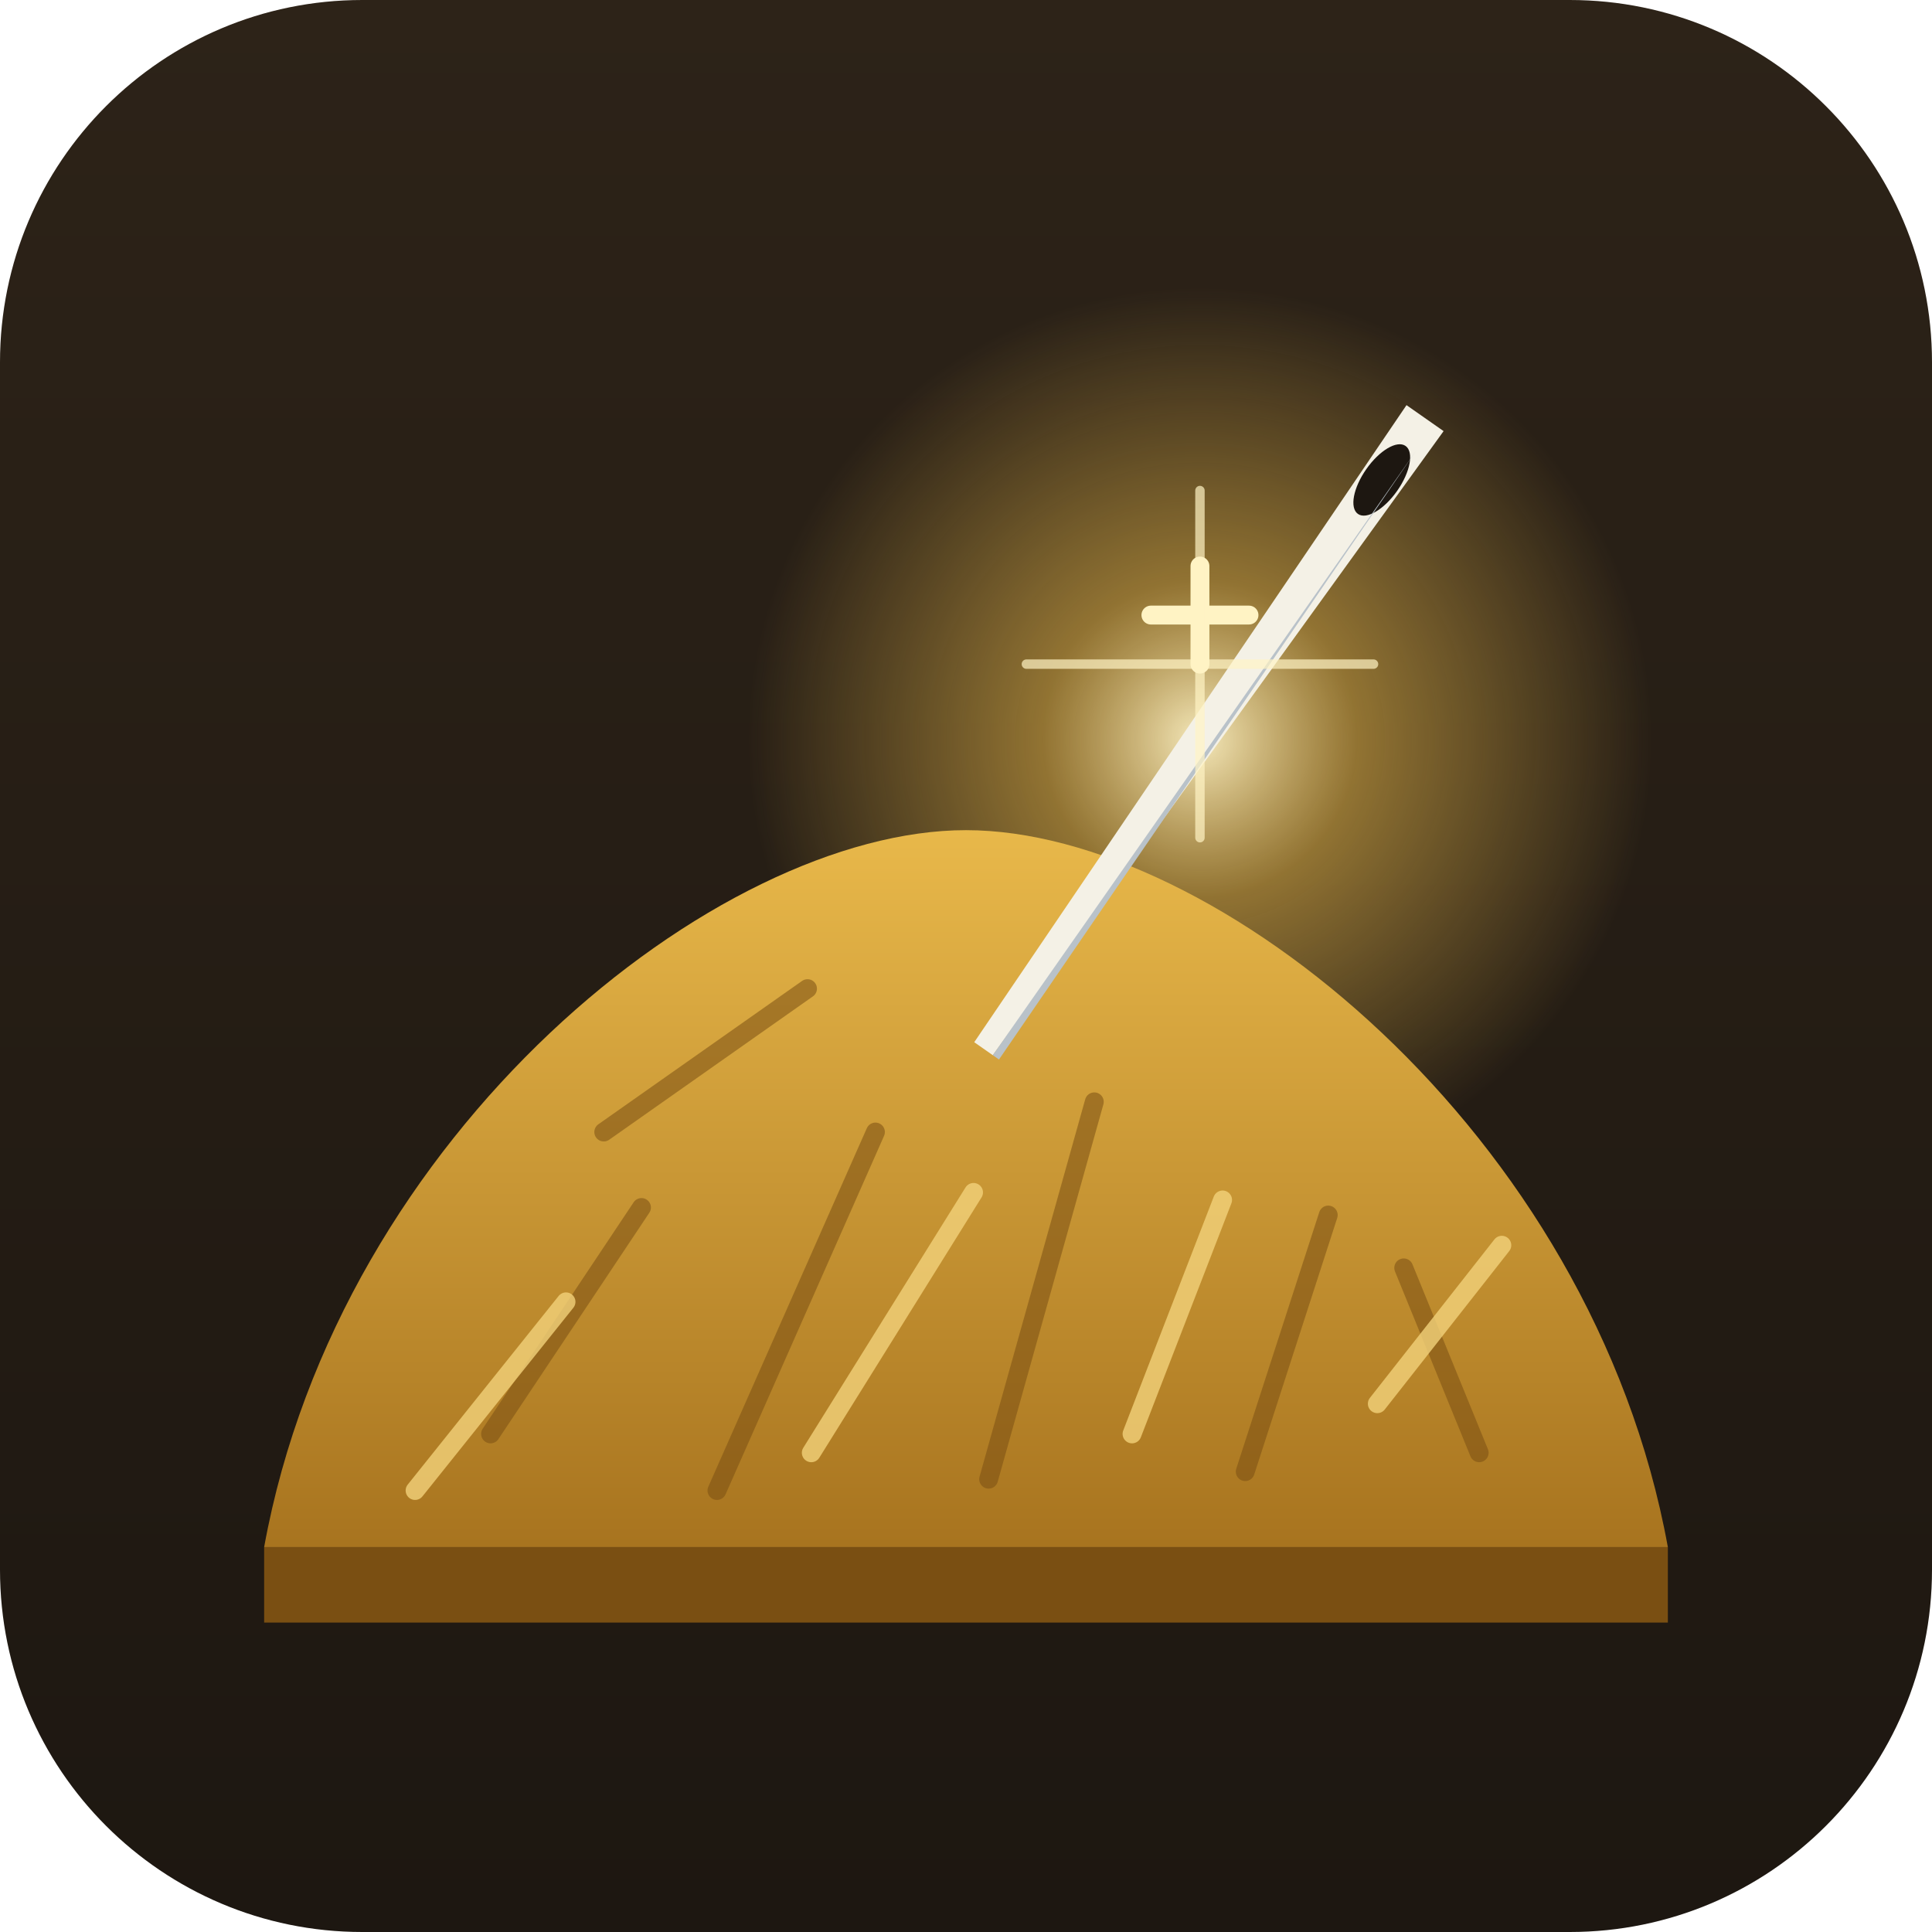
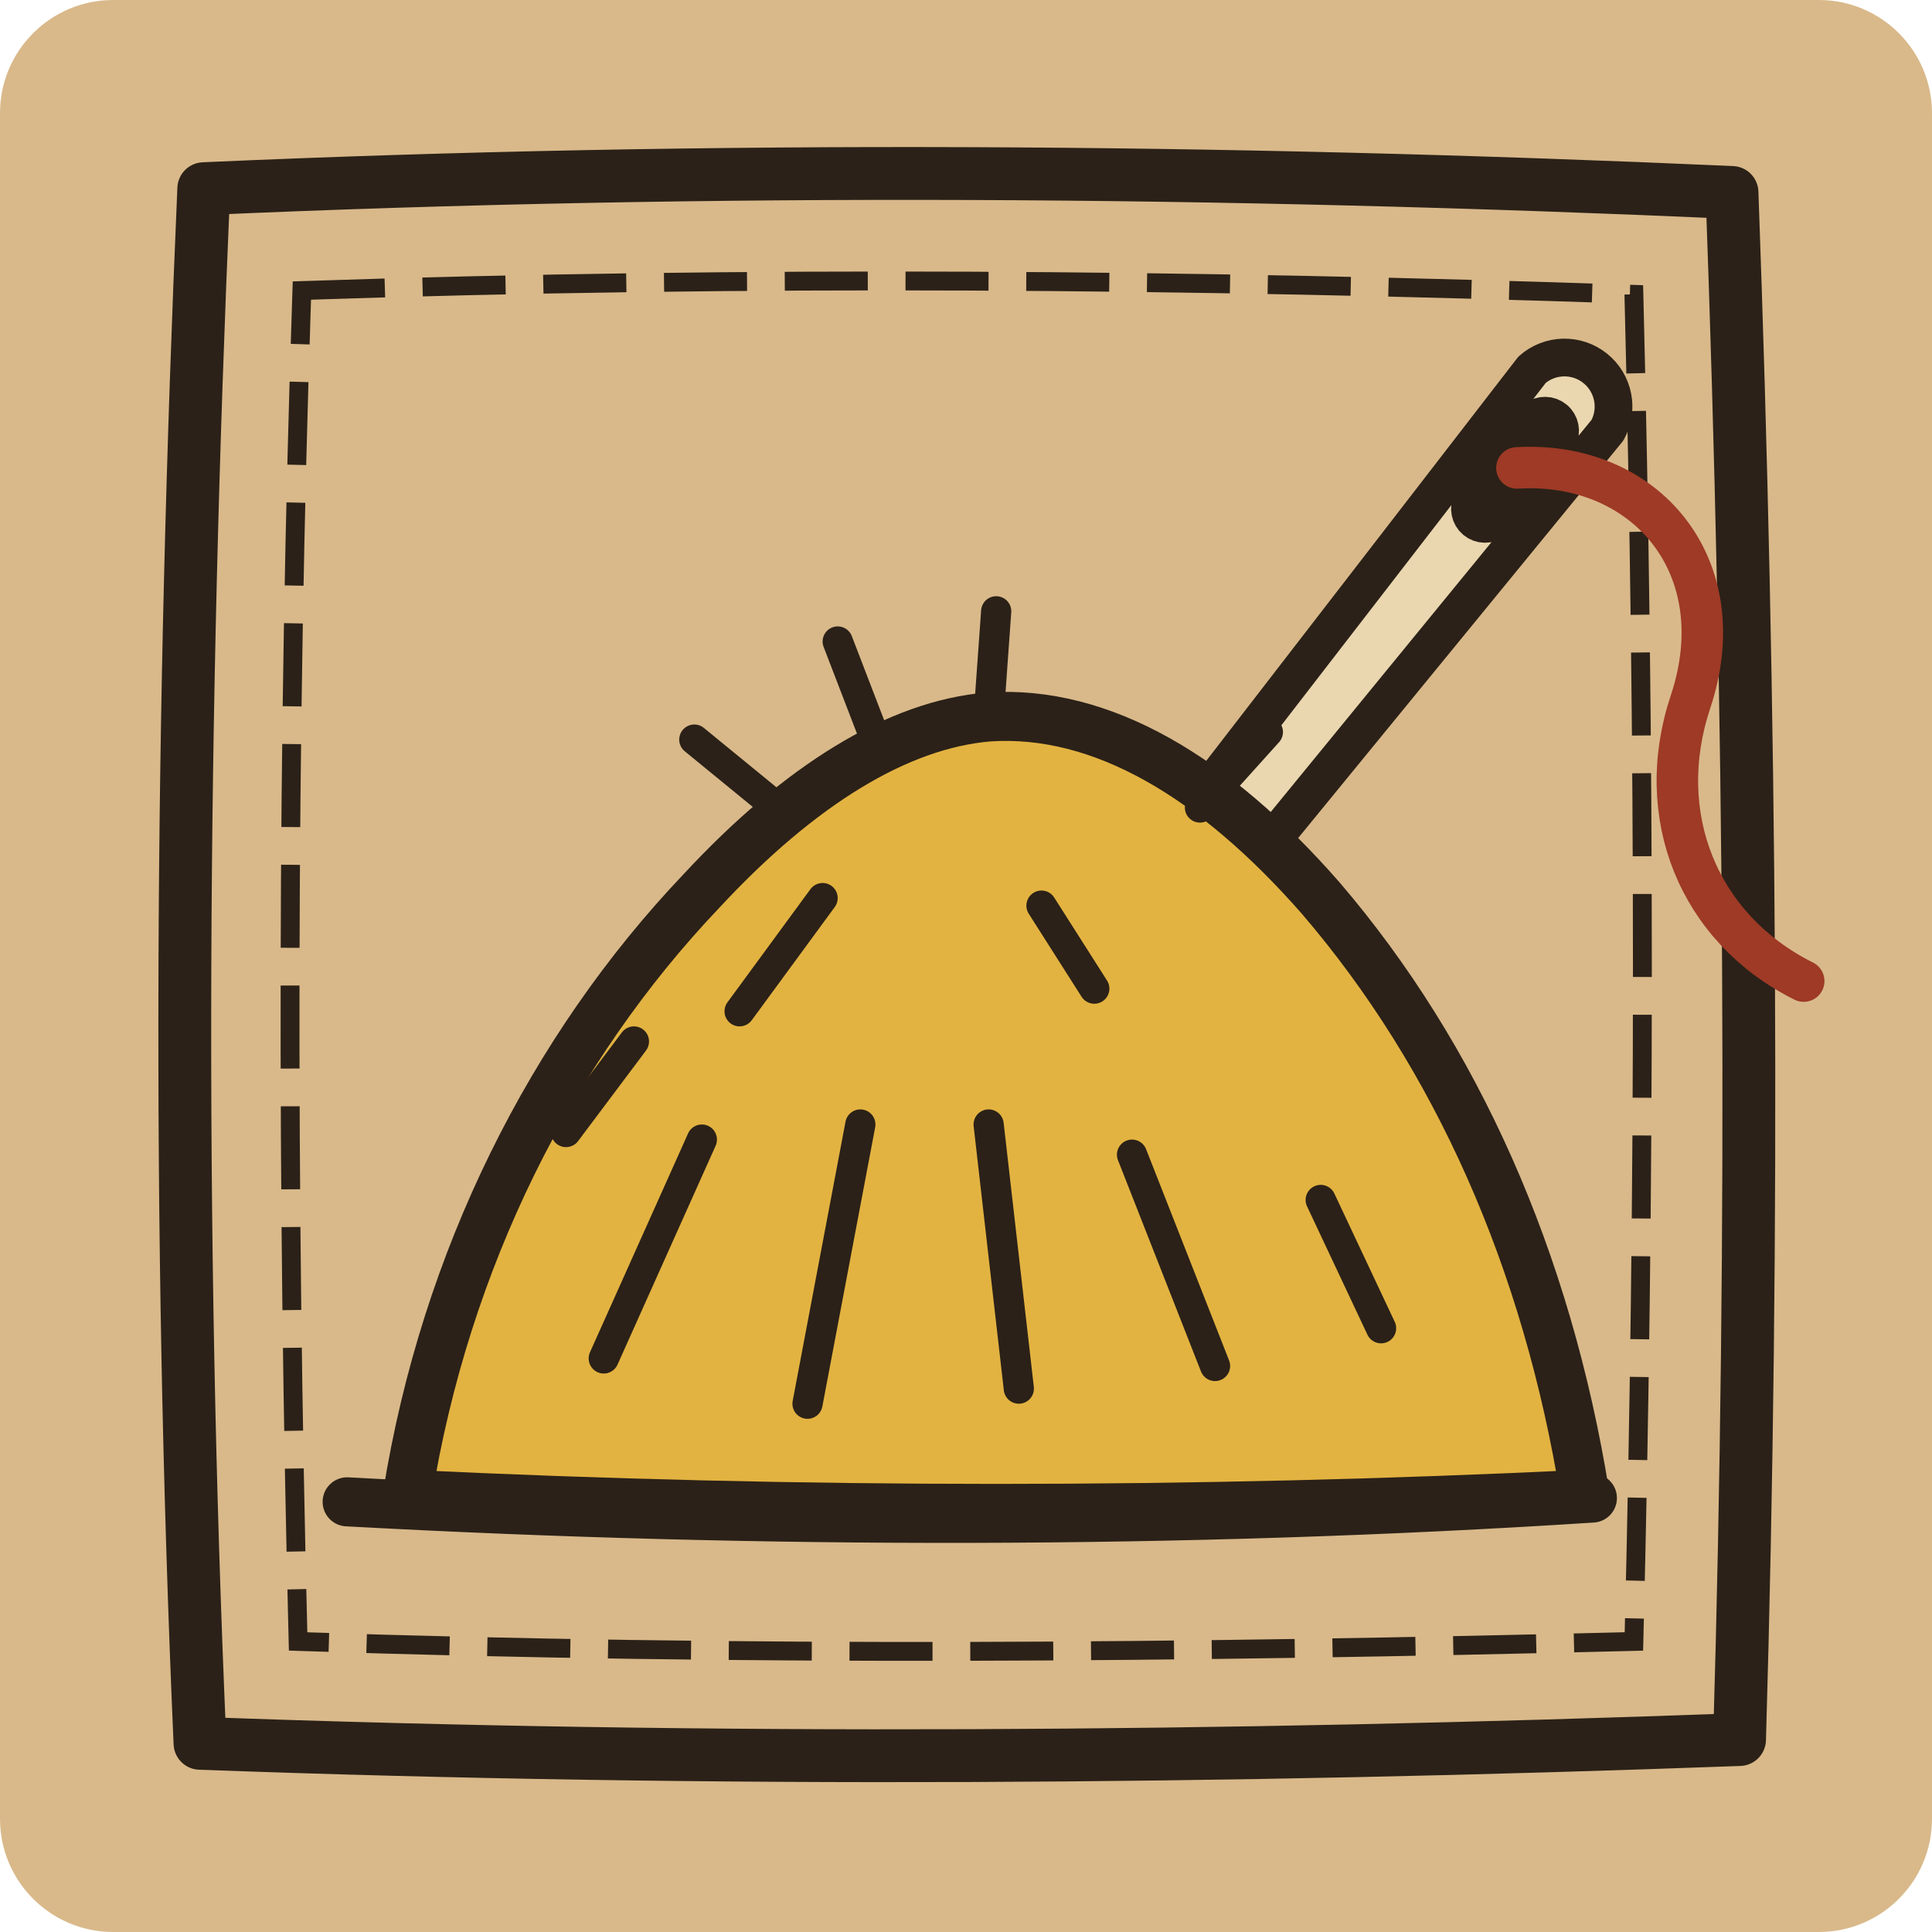
<svg xmlns="http://www.w3.org/2000/svg" viewBox="0 0 512 512" width="512" height="512">
-   <defs>
-     <linearGradient id="gok" x1="0" y1="0" x2="0" y2="1">
-       <stop offset="0" stop-color="#2d2318" />
-       <stop offset="1" stop-color="#1d1711" />
-     </linearGradient>
-     <radialGradient id="parilti" cx="0.5" cy="0.5" r="0.5">
-       <stop offset="0" stop-color="#fff3c4" stop-opacity="0.95" />
-       <stop offset="0.35" stop-color="#e8b84a" stop-opacity="0.55" />
-       <stop offset="1" stop-color="#e8b84a" stop-opacity="0" />
-     </radialGradient>
-     <linearGradient id="saman" x1="0" y1="0" x2="0" y2="1">
-       <stop offset="0" stop-color="#e8b84a" />
-       <stop offset="1" stop-color="#a8741f" />
-     </linearGradient>
-   </defs>
-   <rect width="512" height="512" rx="96" fill="url(#gok)" />
-   <g>
-     <circle cx="318" cy="196" r="120" fill="url(#parilti)" />
-     <path d="M70 410 C 90 300, 190 220, 256 220 C 322 220, 422 300, 442 410 Z" fill="url(#saman)" />
-     <g stroke="#7a4f12" stroke-width="5" stroke-linecap="round" opacity="0.55" fill="none">
-       <path d="M130 380 L170 320" />
-       <path d="M190 395 L232 300" />
-       <path d="M262 392 L290 292" />
-       <path d="M330 390 L352 322" />
-       <path d="M392 385 L372 336" />
-       <path d="M160 300 L214 262" />
-     </g>
-     <g stroke="#f3d27a" stroke-width="5" stroke-linecap="round" opacity="0.8" fill="none">
-       <path d="M110 395 L150 345" />
-       <path d="M215 385 L258 316" />
-       <path d="M300 380 L324 318" />
-       <path d="M365 372 L398 330" />
-     </g>
-     <path d="M70 410 H442 V430 H70 Z" fill="#7a4f12" />
-     <g transform="rotate(35 318 196)">
-       <path d="M312 92 L324 92 L321 296 L315 296 Z" fill="#f4f1e6" />
-       <ellipse cx="318" cy="112" rx="5" ry="11" fill="#1d1711" />
-       <path d="M321 100 L323 296 L321 296 Z" fill="#b9c2c9" />
-     </g>
-     <path d="M318 150 V176 M305 163 H331" stroke="#fff3c4" stroke-width="5" stroke-linecap="round" />
-     <path d="M318 130 V222 M272 176 H364" stroke="#fff3c4" stroke-width="2.5" stroke-linecap="round" opacity="0.7" />
+   <rect width="512" height="512" rx="30" fill="#D9B98A" />
+   <path d="M54 50c135-6 270-5 405 1 5 137 6 274 2 410-136 5-272 6-408 1-6-137-5-274 1-412z" fill="none" stroke="#2B2118" stroke-width="14" stroke-linejoin="round" />
+   <path d="M80 77c118-4 236-3 353 1 3 119 3 238 0 357-118 3-236 4-354 0-3-119-3-239 1-358z" fill="none" stroke="#2B2118" stroke-width="5" stroke-dasharray="22 10" />
+   <path d="M300 268 L426 114 A13 13 0 0 0 406 98 L284 256 Z     M396 138 L413 116 A4 4 0 0 0 407 111 L390 133 A4 4 0 0 0 396 138 Z" fill="#EAD7B0" fill-rule="evenodd" stroke="#2B2118" stroke-width="10" stroke-linejoin="round" />
+   <path d="M108 396c10-62 38-118 78-160 26-28 52-44 76-46 30-2 60 16 88 48 36 42 60 96 70 158     -104 5-208 5-312 0z" fill="#E3B341" stroke="#2B2118" stroke-width="13" stroke-linejoin="round" />
+   <g fill="none" stroke="#2B2118" stroke-width="8" stroke-linecap="round">
+     <path d="M160 360l26-58M214 372l14-74M270 368l-8-70M322 362l-22-56M196 268l22-30" />
+     <path d="M150 300l18-24M366 352l-16-34M290 262l-14-22" />
+     <path d="M232 196l-10-26M262 190l2-28M206 214l-22-18M318 214l18-20" />
  </g>
+   <path d="M92 398c110 6 222 6 330-1" fill="none" stroke="#2B2118" stroke-width="13" stroke-linecap="round" />
+   <path d="M402 124c34-2 58 26 46 62-10 30 2 60 30 74" fill="none" stroke="#9E3A26" stroke-width="11" stroke-linecap="round" />
</svg>
